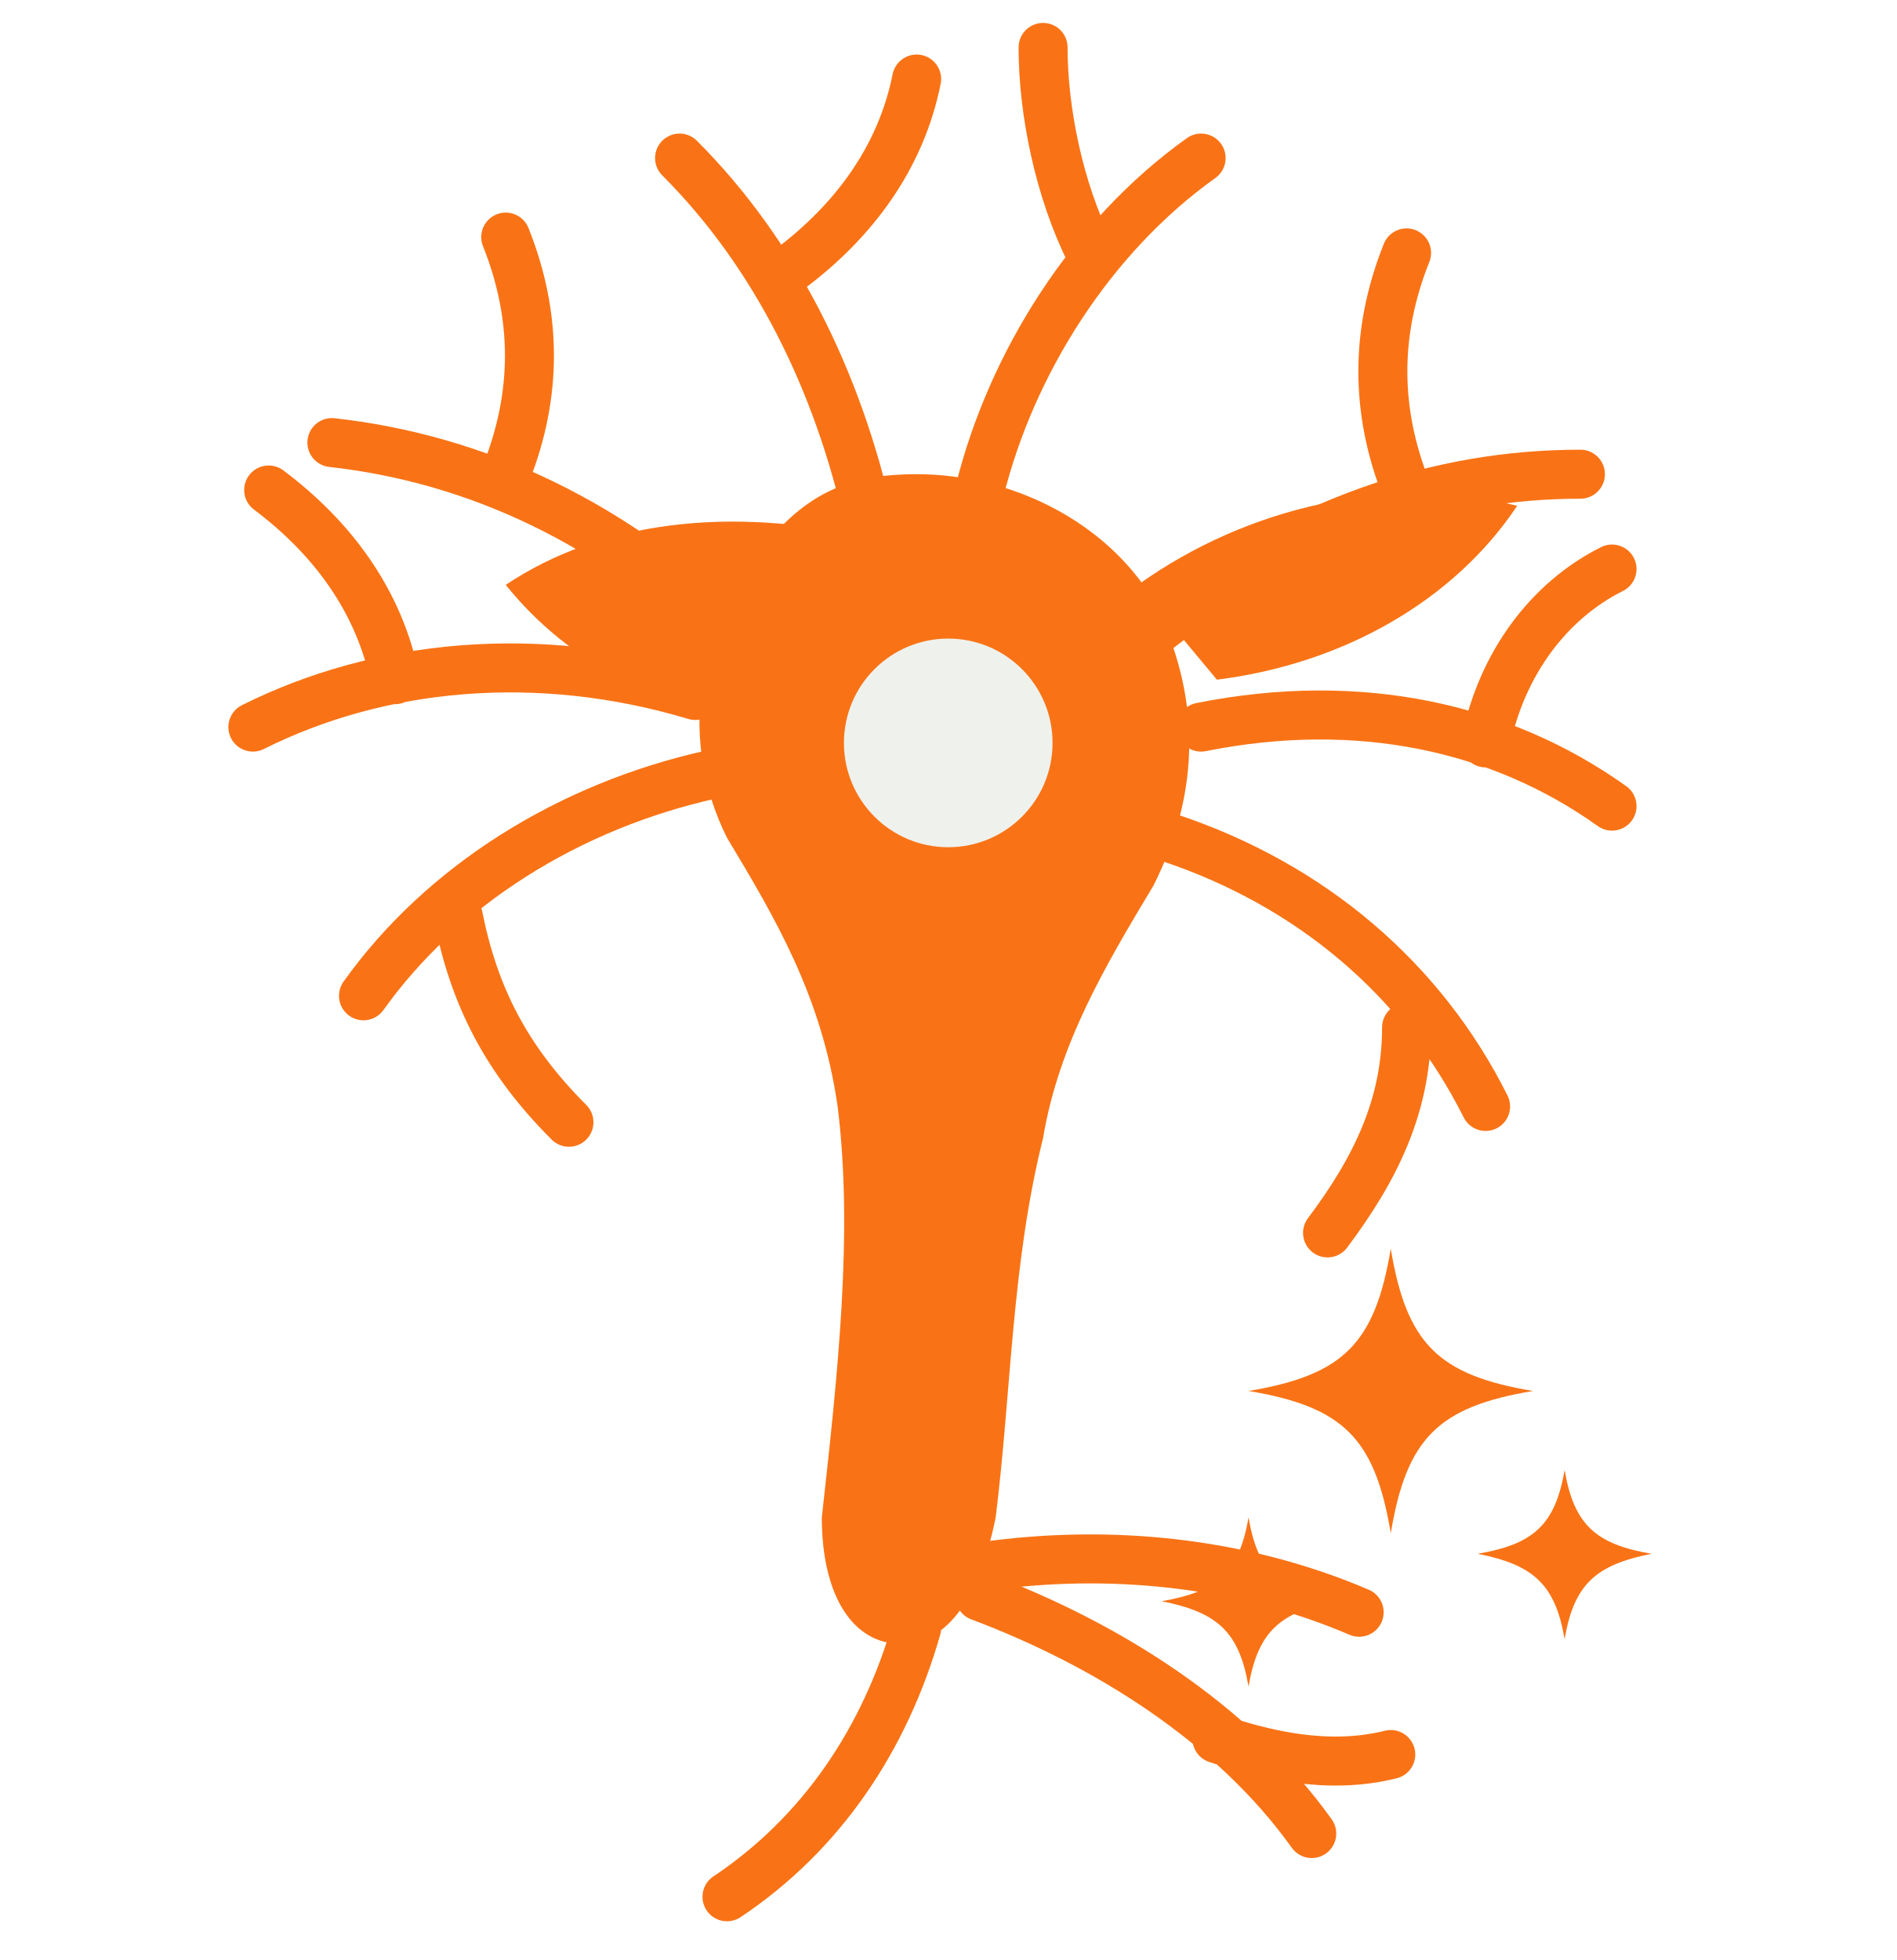
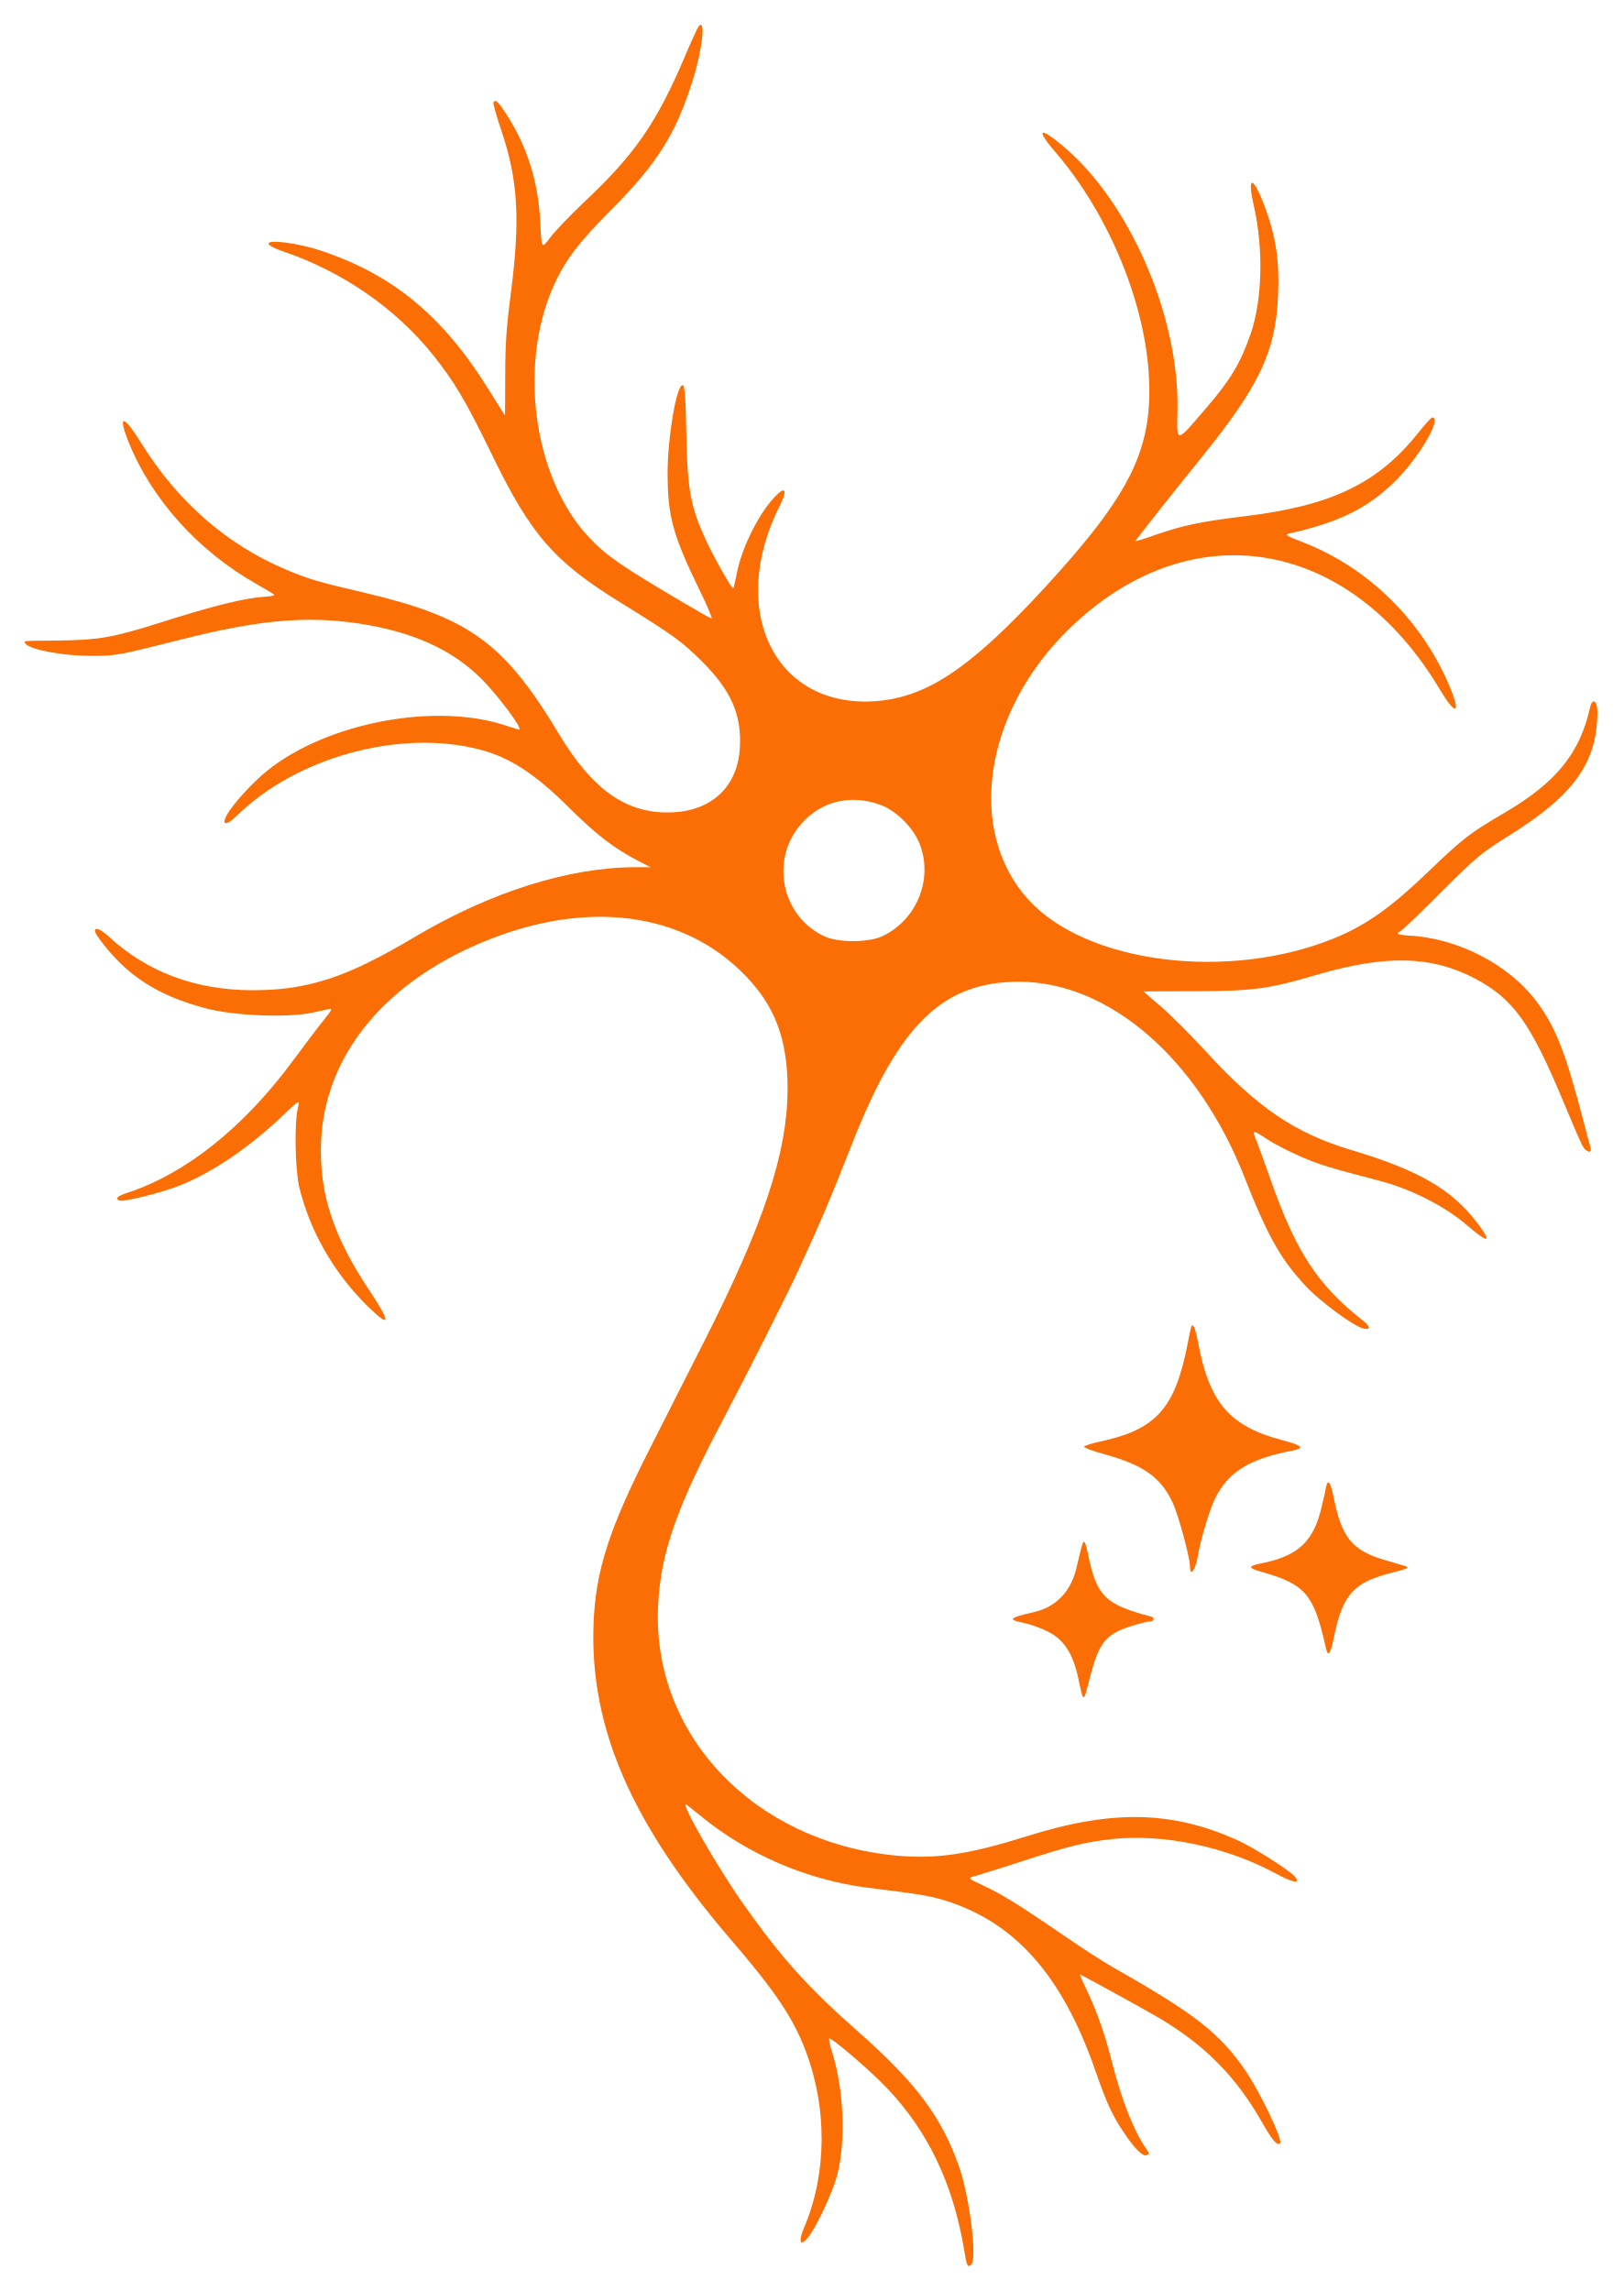
- <svg xmlns="http://www.w3.org/2000/svg" viewBox="0 0 120 124" width="120" height="124" role="img" aria-label="Tandem Works">
-   <g fill="none" stroke="#F97316" stroke-width="3.1" stroke-linecap="round" stroke-linejoin="round">
-     <path d="M47 41 C39 33 30 29 21 28 M32 30 C34 25 34 20 32 15" />
-     <path d="M44 44 C34 41 24 42 16 46 M25 43 C24 38 21 34 17 31" />
-     <path d="M45 49 C36 51 28 56 23 63 M29 58 C30 63 32 67 36 71" />
-     <path d="M55 33 C53 24 49 16 43 10 M50 17 C54 14 57 10 58 5" />
-     <path d="M62 31 C64 23 69 15 76 10 M69 16 C67 12 66 7 66 3" />
-     <path d="M73 40 C82 33 91 30 100 30 M89 31 C87 26 87 21 89 16" />
-     <path d="M76 46 C86 44 95 46 102 51 M94 47 C95 42 98 38 102 36" />
-     <path d="M74 53 C83 56 90 62 94 70 M89 65 C89 70 87 74 84 78" />
-     <path d="M62 101 C70 104 78 109 83 116 M77 110 C80 111 84 112 88 111" />
-     <path d="M58 103 C56 110 52 116 46 120" />
-     <path d="M63 99 C71 98 79 99 86 102" />
-   </g>
-   <path fill="#F97316" d="M58 30 C64 30 70 33 73 38 C76 44 76 50 73 56       C70 61 67 66 66 72 C64 80 64 88 63 96 C62 101 60 104 57 104       C54 104 52 101 52 96 C53 87 54 78 53 70 C52 63 49 58 46 53       C43 47 44 40 48 35 C51 31 54 30 58 30 Z" />
-   <path fill="#F97316" d="M55 34 C46 32 38 33 32 37 C36 42 42 45 49 46 Z" />
-   <path fill="#F97316" d="M72 37 C79 32 88 30 96 32 C92 38 85 42 77 43 Z" />
-   <circle cx="60" cy="47" r="6.6" fill="#EFF1EC" />
-   <g fill="#F97316">
-     <path d="M88 79 C89 85 91 87 97 88 C91 89 89 91 88 97 C87 91 85 89 79 88 C85 87 87 85 88 79 Z" />
-     <path d="M79 96 C79.6 99.5 81 100.7 84.5 101.3 C81 102 79.6 103.2 79 106.7 C78.4 103.2 77 102 73.5 101.3 C77 100.7 78.4 99.5 79 96 Z" />
-     <path d="M99 93 C99.6 96.5 101 97.7 104.5 98.3 C101 99 99.6 100.2 99 103.7 C98.4 100.2 97 99 93.5 98.3 C97 97.7 98.4 96.5 99 93 Z" />
+ <svg xmlns="http://www.w3.org/2000/svg" viewBox="0 0 805 1136" role="img" aria-label="Tandem Works">
+   <g transform="translate(0,1136) scale(0.1,-0.1)" fill="#FB6E05" stroke="none">
+     <path d="M3463 11228 c-5 -7 -34 -69 -63 -138 -143 -338 -251 -495 -507 -735 -68 -65 -143 -143 -166 -174 -42 -56 -42 -56 -48 74 -10 205 -65 380 -171 543 -39 60 -51 71 -62 54 -2 -4 15 -66 39 -137 84 -249 95 -442 48 -808 -22 -167 -28 -254 -28 -410 0 -108 -1 -197 -1 -197 -1 0 -34 53 -74 117 -229 372 -476 578 -835 699 -120 40 -272 59 -263 34 2 -8 34 -24 70 -36 294 -99 558 -281 745 -514 104 -130 163 -229 286 -482 198 -410 312 -542 649 -749 258 -160 297 -188 399 -289 145 -145 198 -266 187 -433 -12 -187 -139 -307 -334 -315 -224 -10 -394 108 -563 389 -272 453 -445 578 -964 700 -235 55 -276 67 -392 116 -292 124 -534 336 -712 622 -90 145 -121 151 -67 13 114 -286 346 -544 636 -708 48 -27 88 -51 88 -54 0 -3 -17 -7 -37 -8 -107 -6 -257 -43 -537 -132 -227 -71 -292 -83 -491 -86 -198 -2 -180 0 -166 -18 24 -28 187 -58 316 -58 129 -1 135 1 450 80 384 98 622 119 880 81 267 -40 464 -128 610 -273 77 -76 202 -242 191 -253 -1 -2 -29 6 -61 17 -350 120 -891 19 -1191 -222 -74 -60 -172 -168 -201 -222 -26 -49 0 -51 49 -3 296 292 809 433 1204 331 152 -39 277 -120 455 -298 131 -129 212 -191 334 -255 l60 -31 -71 0 c-334 0 -723 -123 -1103 -349 -332 -198 -525 -261 -797 -261 -285 0 -525 90 -717 268 -58 53 -88 46 -47 -10 133 -183 291 -286 535 -349 138 -36 401 -46 520 -21 33 7 71 15 84 18 21 5 19 0 -19 -48 -24 -29 -95 -123 -158 -208 -245 -332 -531 -559 -819 -654 -52 -17 -65 -29 -40 -39 21 -8 208 39 297 74 160 64 339 184 503 339 95 90 95 90 84 47 -18 -72 -14 -301 6 -390 52 -221 176 -436 347 -601 106 -103 108 -75 5 80 -185 277 -253 487 -243 744 18 434 327 804 840 1004 518 203 1000 122 1296 -217 124 -142 177 -300 177 -527 -1 -314 -116 -664 -413 -1250 -85 -168 -207 -408 -271 -535 -202 -398 -268 -604 -278 -865 -20 -518 188 -995 687 -1575 214 -249 303 -382 364 -543 109 -286 106 -611 -7 -877 -30 -71 -20 -98 19 -50 41 50 123 225 145 310 44 171 33 426 -26 612 -13 41 -18 70 -11 66 49 -29 207 -167 282 -245 205 -215 329 -475 384 -802 13 -82 17 -91 35 -76 32 27 -8 342 -62 493 -88 246 -214 413 -506 670 -241 213 -370 356 -555 617 -134 188 -332 534 -286 500 10 -8 42 -33 69 -55 231 -190 527 -317 825 -355 262 -32 313 -41 390 -65 345 -109 577 -372 740 -840 56 -160 83 -220 136 -300 55 -84 99 -129 118 -122 16 6 16 9 -2 34 -59 83 -121 241 -166 418 -36 143 -72 246 -121 353 -24 50 -43 92 -41 92 5 0 305 -165 386 -212 233 -137 388 -293 520 -526 50 -87 72 -113 87 -99 14 15 -95 245 -168 354 -128 189 -251 286 -659 517 -47 27 -155 96 -240 155 -222 152 -312 209 -404 251 -81 38 -81 38 -36 49 25 7 126 39 225 71 230 75 314 96 450 111 255 27 564 -38 809 -170 88 -48 128 -55 96 -16 -25 30 -195 138 -273 175 -330 152 -630 159 -1056 25 -290 -91 -448 -114 -648 -96 -705 67 -1212 599 -1180 1240 13 266 93 490 332 941 104 197 312 609 365 725 115 250 161 360 265 624 232 591 449 802 825 803 448 1 889 -380 1121 -971 116 -295 182 -411 309 -544 70 -74 231 -192 278 -204 40 -10 39 8 -3 41 -222 175 -329 338 -455 696 -26 74 -57 159 -68 188 -26 63 -25 63 54 11 34 -22 106 -59 161 -83 93 -41 141 -55 393 -121 152 -39 323 -126 427 -215 116 -100 136 -96 53 12 -125 162 -288 256 -615 354 -285 85 -470 210 -734 499 -73 79 -170 176 -216 215 -47 40 -85 73 -85 74 0 0 116 1 258 1 285 1 362 11 592 79 350 103 576 98 793 -16 191 -101 276 -220 441 -617 42 -101 83 -196 92 -212 16 -32 49 -41 40 -11 -2 9 -19 71 -36 137 -89 339 -135 458 -230 587 -137 185 -394 318 -638 329 -28 2 -52 6 -52 11 0 4 4 8 10 8 5 0 97 87 202 193 184 183 200 196 350 290 314 197 428 359 428 608 0 55 -25 70 -36 22 -50 -227 -168 -373 -424 -523 -174 -102 -206 -127 -375 -289 -187 -180 -308 -266 -464 -331 -526 -217 -1233 -129 -1522 189 -307 337 -223 921 191 1332 601 596 1396 471 1849 -290 77 -129 106 -125 52 7 -137 332 -404 596 -730 723 -88 34 -94 38 -66 44 241 55 379 122 511 248 123 116 248 327 195 327 -5 0 -36 -35 -70 -77 -199 -250 -430 -361 -861 -413 -214 -26 -300 -44 -432 -89 -59 -21 -108 -36 -108 -34 0 5 185 239 326 413 291 360 370 528 381 811 7 165 -11 285 -64 429 -60 161 -92 166 -56 8 48 -213 42 -465 -16 -633 -52 -148 -98 -226 -222 -370 -151 -176 -144 -175 -141 -12 11 469 -241 1046 -576 1320 -113 93 -125 74 -26 -41 263 -307 445 -750 461 -1120 16 -352 -94 -574 -509 -1027 -382 -416 -602 -561 -869 -573 -485 -20 -710 459 -453 970 36 72 31 97 -12 57 -82 -77 -174 -256 -200 -388 -8 -41 -16 -76 -18 -78 -6 -6 -92 145 -135 237 -77 166 -93 252 -98 528 -4 195 -8 242 -19 242 -30 0 -74 -259 -74 -436 0 -214 26 -308 160 -583 39 -79 64 -141 58 -138 -7 2 -67 36 -133 75 -316 186 -391 238 -476 329 -282 302 -354 883 -159 1278 53 108 118 191 263 337 234 234 327 381 411 648 49 155 67 317 29 268z m905 -3860 c76 -28 162 -114 192 -193 68 -175 -15 -378 -187 -458 -68 -31 -217 -32 -285 0 -212 98 -271 377 -118 555 100 116 248 152 398 96z M5906 4779 c-3 -8 -10 -41 -16 -74 -63 -329 -156 -434 -440 -494 -41 -9 -75 -20 -75 -25 0 -5 44 -21 98 -36 199 -55 284 -116 342 -243 28 -59 85 -272 85 -313 0 -56 27 -21 39 51 13 80 60 235 87 288 66 130 171 194 382 234 63 12 51 25 -47 51 -264 69 -365 185 -421 487 -14 73 -26 99 -34 74z M6575 3988 c-2 -13 -11 -54 -20 -91 -40 -179 -115 -252 -302 -289 -68 -14 -67 -23 5 -43 215 -61 257 -111 316 -377 11 -47 22 -31 39 50 43 214 96 274 282 322 84 21 96 27 74 34 -8 2 -56 17 -108 32 -157 47 -209 111 -248 307 -16 78 -28 96 -38 55z M5361 3684 c-6 -22 -15 -61 -21 -87 -27 -126 -101 -205 -215 -231 -125 -29 -131 -37 -45 -54 33 -7 87 -27 121 -45 75 -39 119 -108 145 -227 27 -128 25 -128 58 2 43 170 79 215 199 253 43 14 87 25 98 25 21 0 26 19 7 24 -227 59 -270 101 -312 303 -17 80 -22 85 -35 37z" />
  </g>
</svg>
